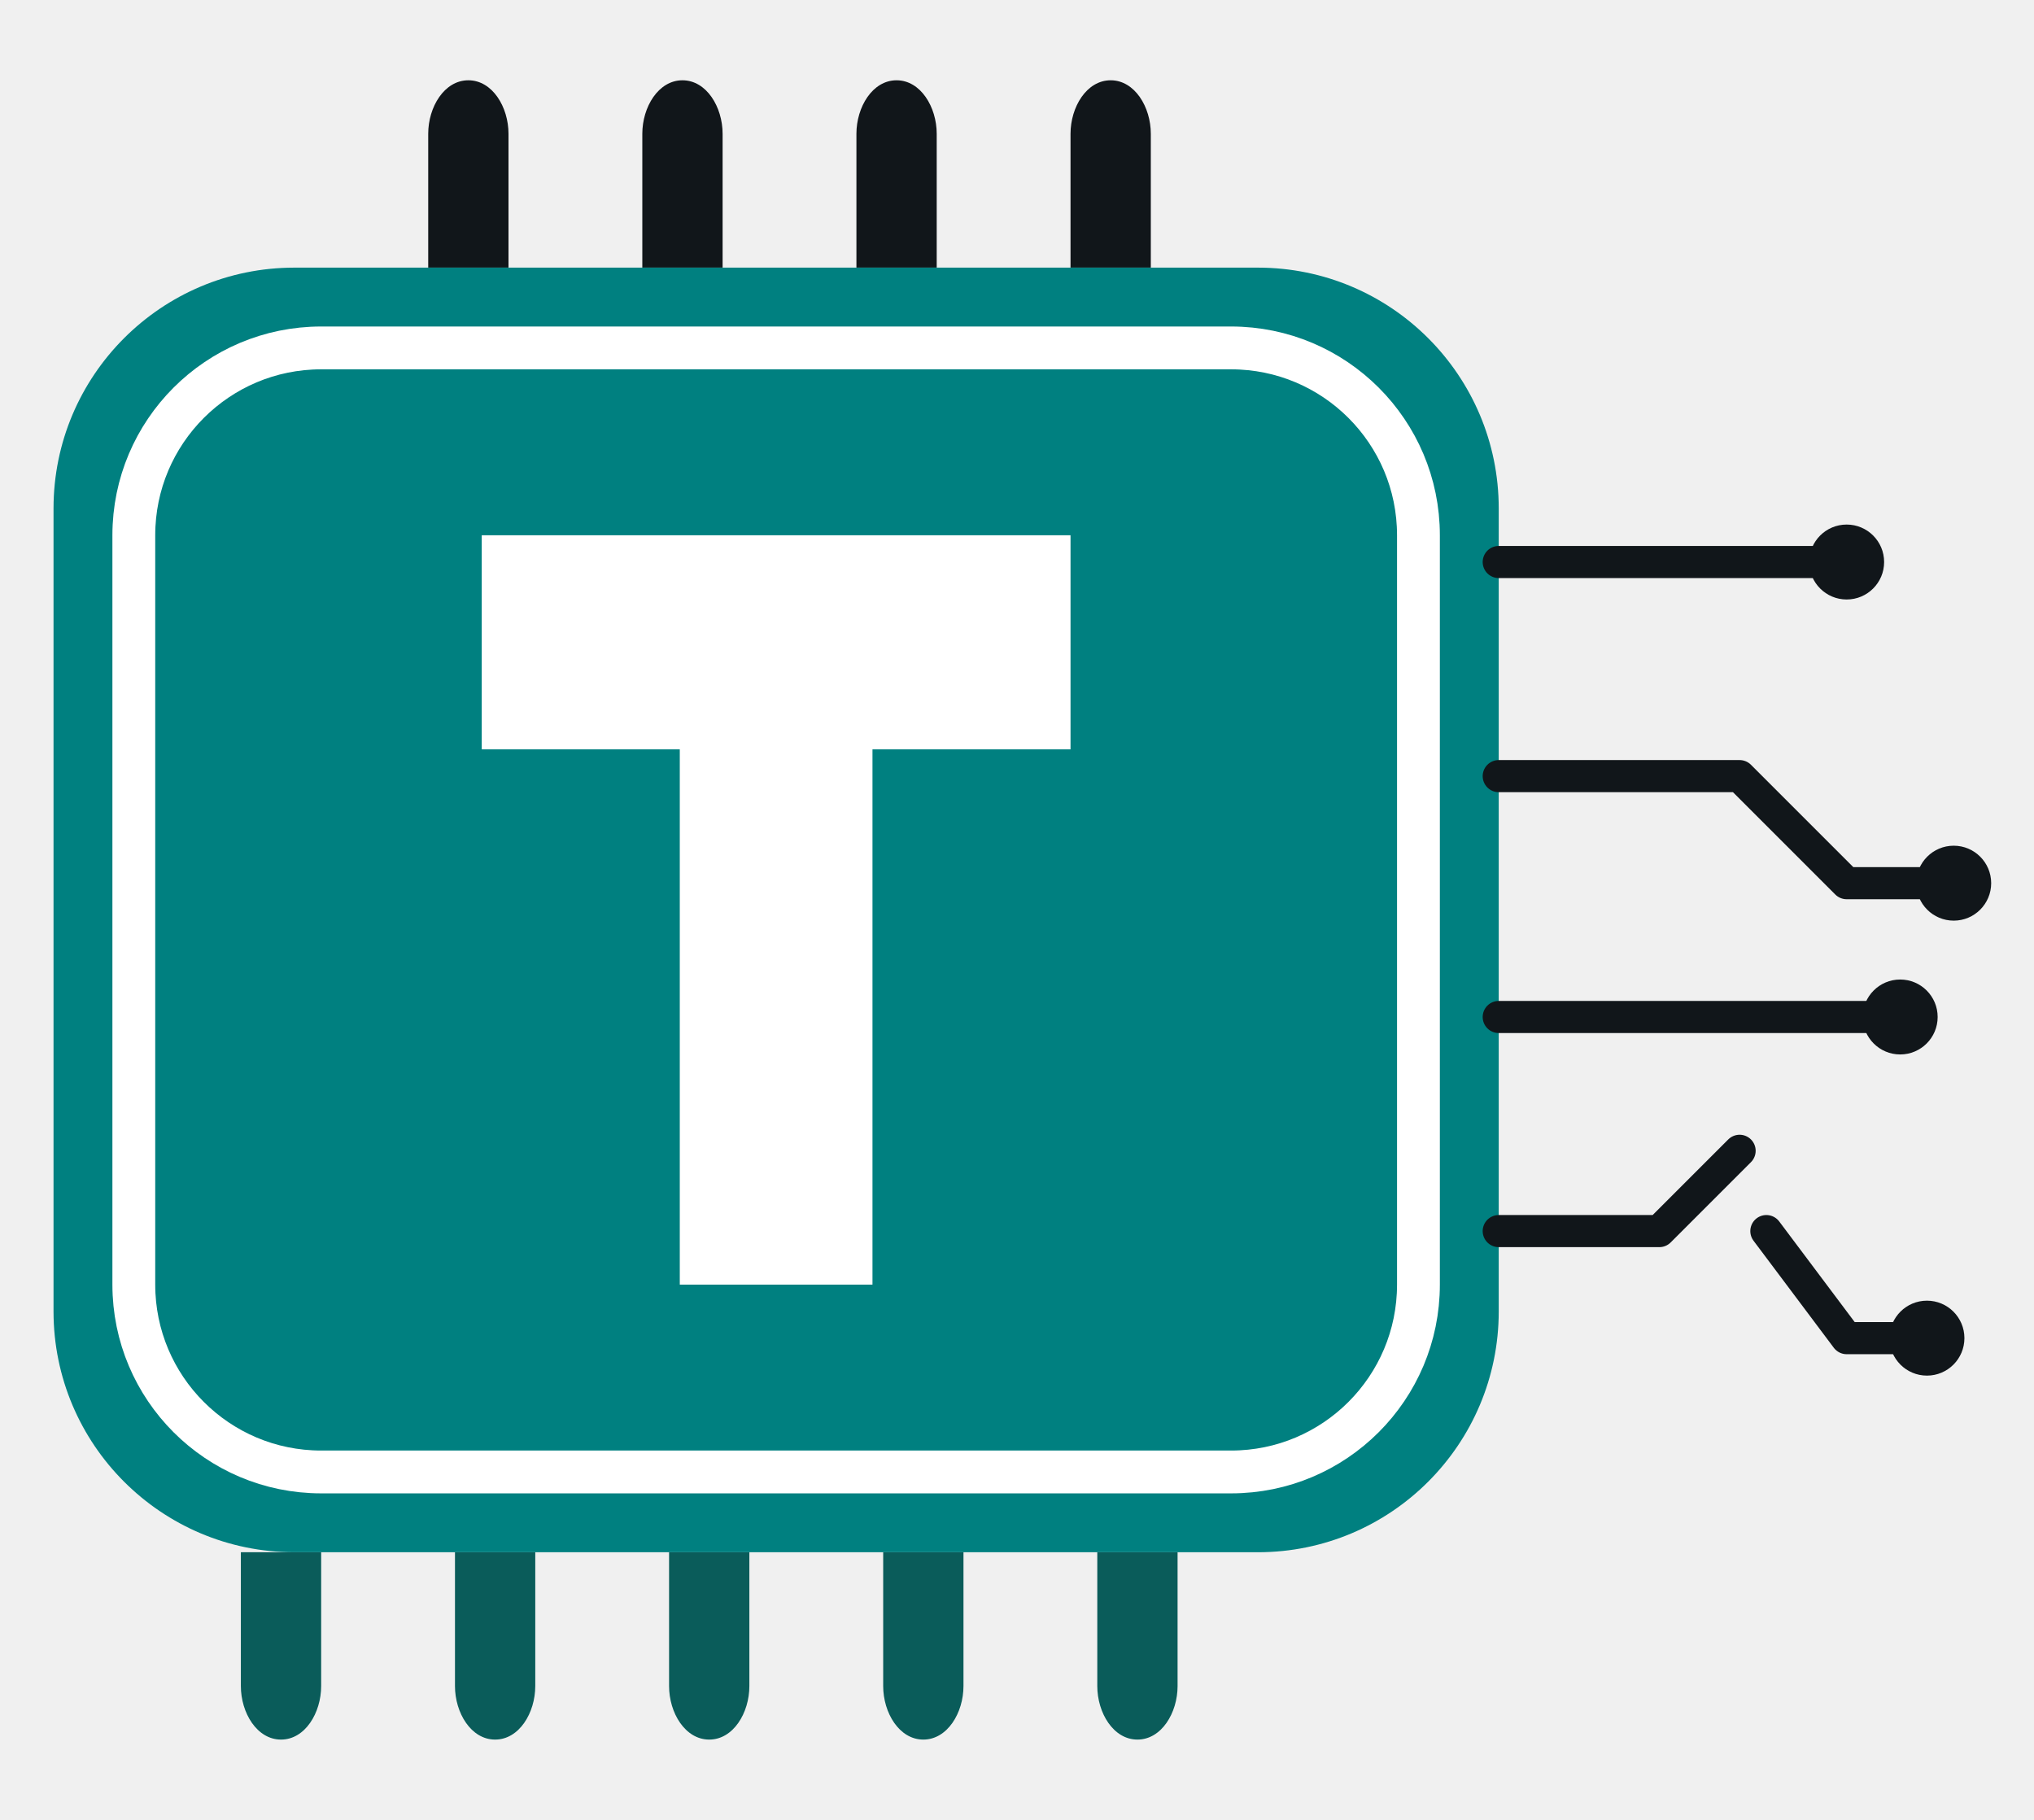
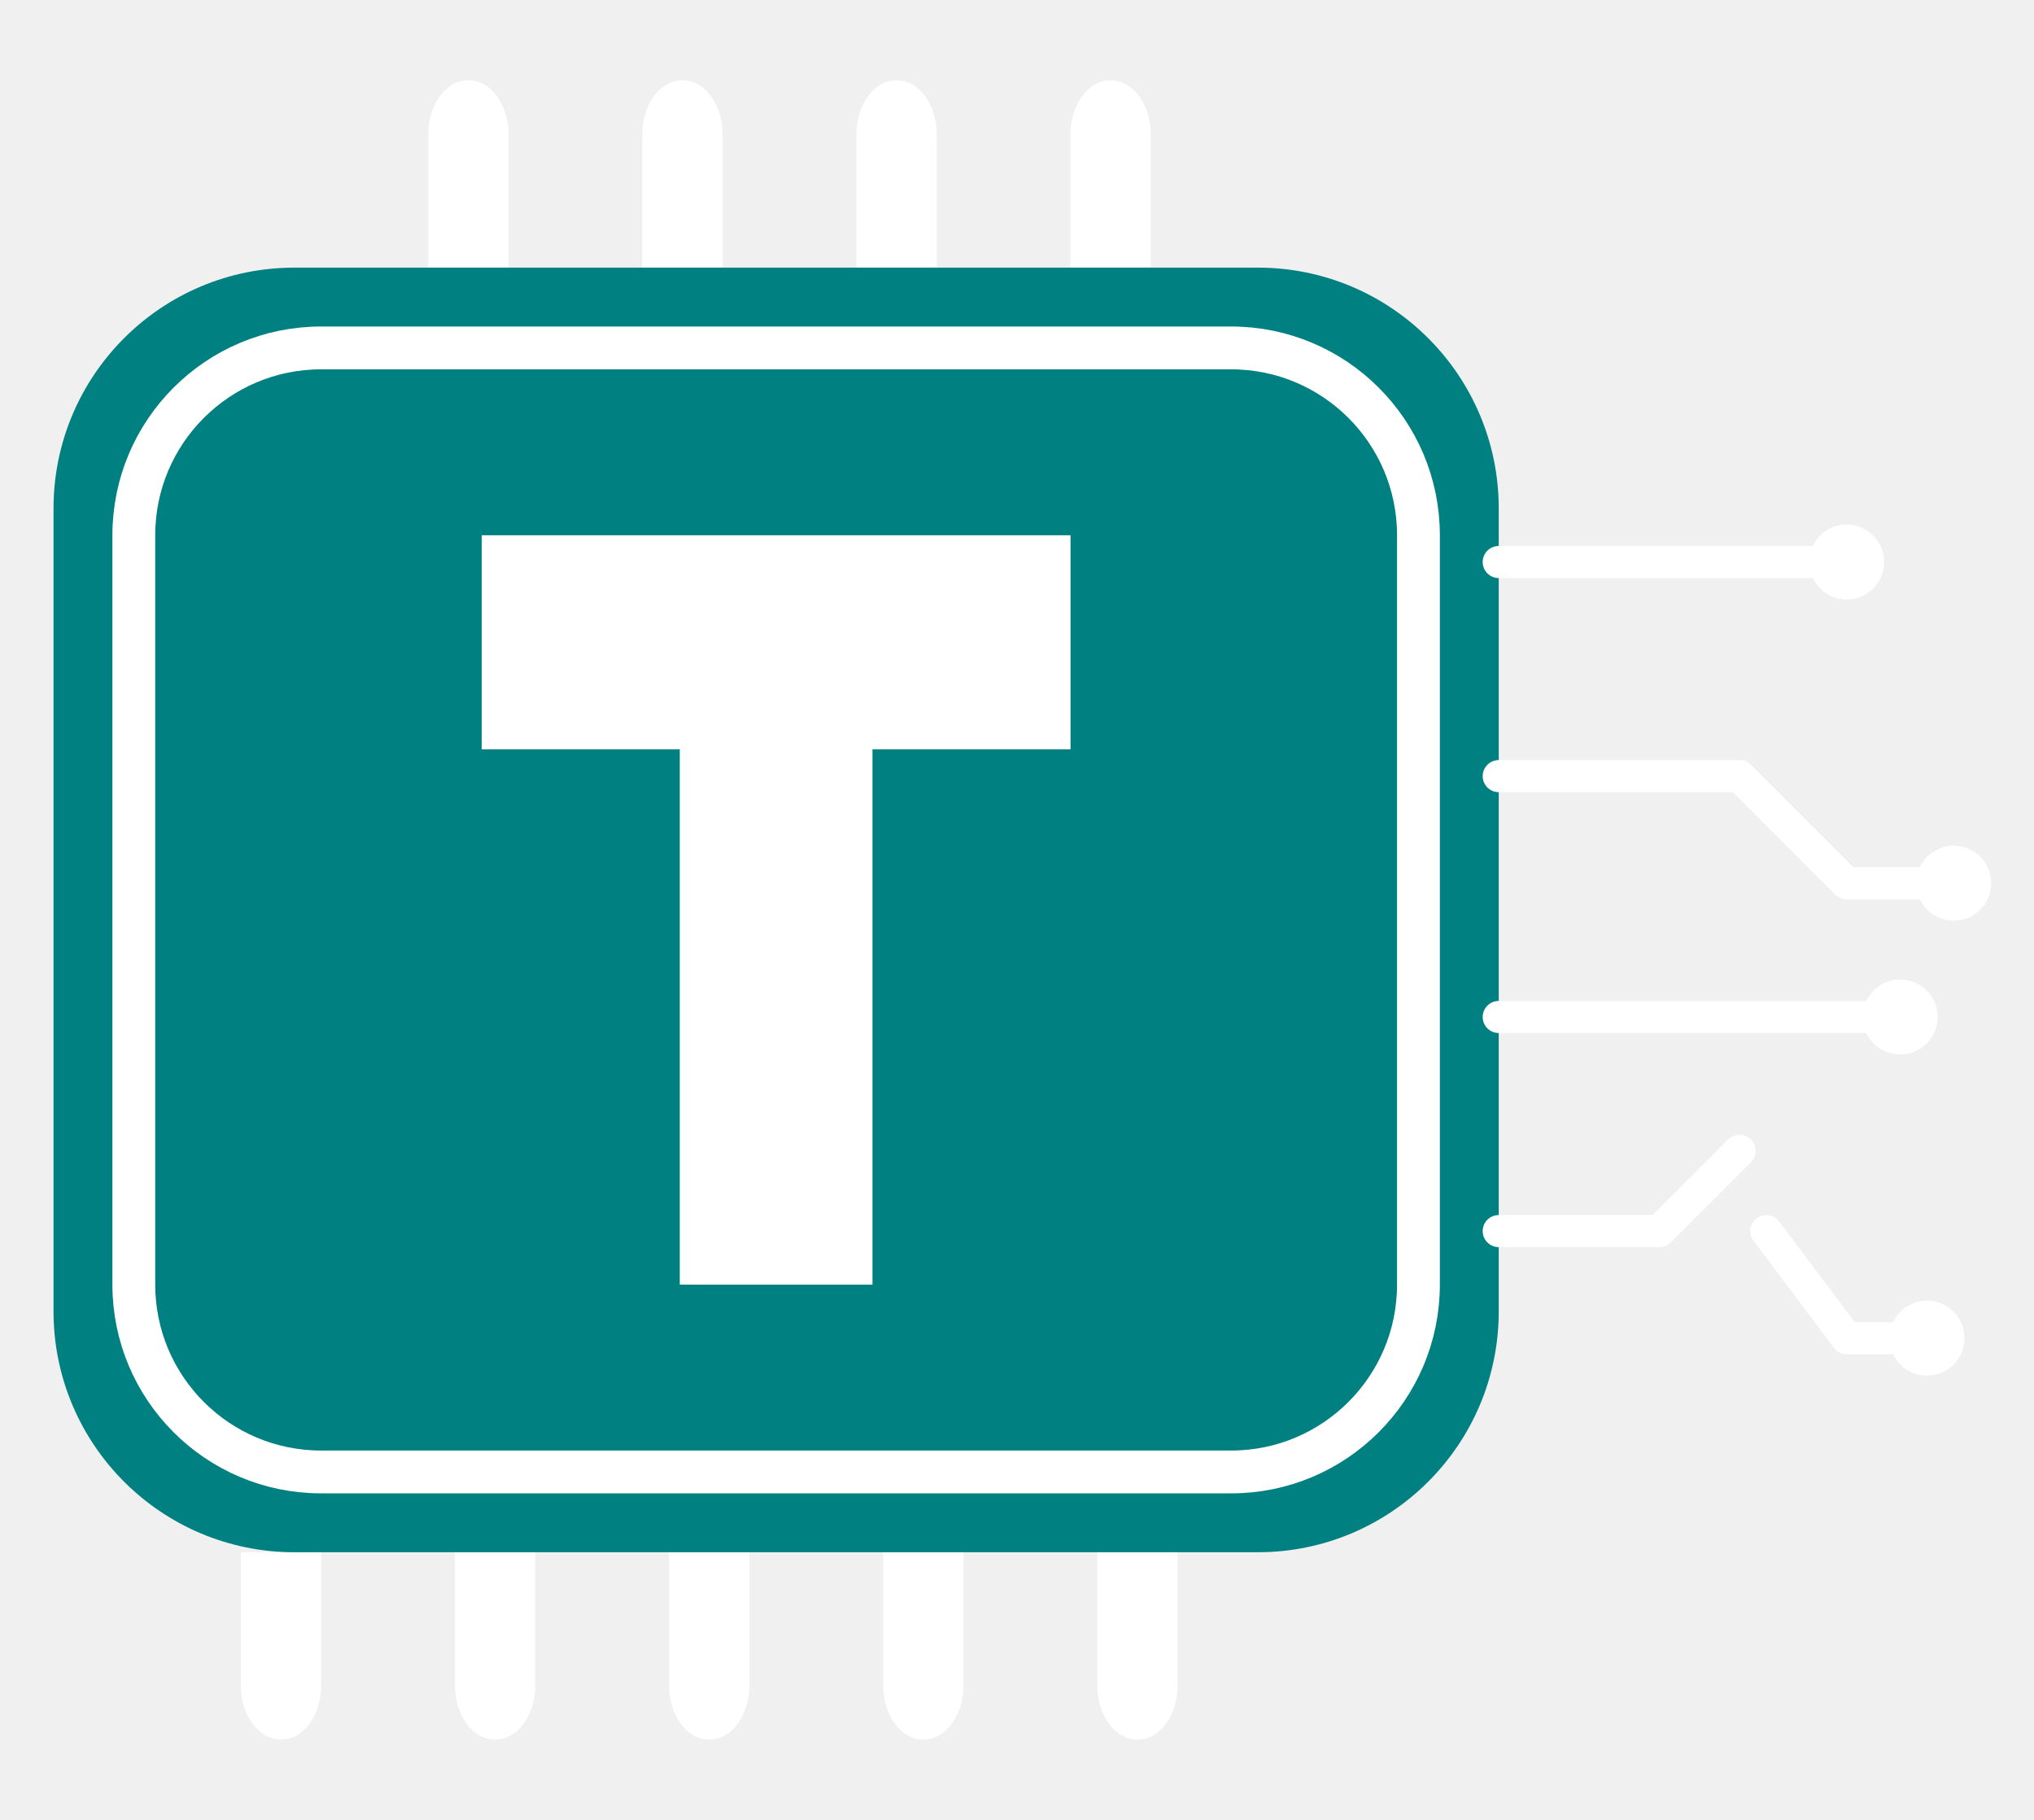
<svg xmlns="http://www.w3.org/2000/svg" viewBox="90 10 380 340" width="100%" height="100%">
  <g>
-     <g fill="#11161a">
+     <g fill="#ffffff">
      <path d="M 170,60 L 170,35 C 170,30 173,25 177.5,25 C 182,25 185,30 185,35 L 185,60 Z" />
      <path d="M 210,60 L 210,35 C 210,30 213,25 217.5,25 C 222,25 225,30 225,35 L 225,60 Z" />
      <path d="M 250,60 L 250,35 C 250,30 253,25 257.5,25 C 262,25 265,30 265,35 L 265,60 Z" />
      <path d="M 290,60 L 290,35 C 290,30 293,25 297.5,25 C 302,25 305,30 305,35 L 305,60 Z" />
    </g>
-     <g fill="#0a5c5a">
+     <g fill="#ffffff">
      <path d="M 150,300 L 150,325 C 150,330 147,335 142.5,335 C 138,335 135,330 135,325 L 135,300 Z" />
      <path d="M 190,300 L 190,325 C 190,330 187,335 182.5,335 C 178,335 175,330 175,325 L 175,300 Z" />
      <path d="M 230,300 L 230,325 C 230,330 227,335 222.5,335 C 218,335 215,330 215,325 L 215,300 Z" />
      <path d="M 270,300 L 270,325 C 270,330 267,335 262.5,335 C 258,335 255,330 255,325 L 255,300 Z" />
      <path d="M 310,300 L 310,325 C 310,330 307,335 302.5,335 C 298,335 295,330 295,325 L 295,300 Z" />
    </g>
    <rect x="100" y="60" width="270" height="240" rx="45" ry="45" fill="#008080" />
    <rect x="115" y="75" width="240" height="210" rx="35" ry="35" fill="none" stroke="#ffffff" stroke-width="8" />
    <path d="M 180,110 L 290,110 L 290,150 L 253,150 L 253,250 L 217,250 L 217,150 L 180,150 Z" fill="#ffffff" />
-     <g stroke="#11161a" stroke-width="6" stroke-linecap="round" stroke-linejoin="round" fill="none">
+     <g stroke="#ffffff" stroke-width="6" stroke-linecap="round" stroke-linejoin="round" fill="none">
      <path d="M 370,115 L 435,115" />
-       <circle cx="435" cy="115" r="7" fill="#11161a" stroke="none" />
+       <circle cx="435" cy="115" r="7" fill="#ffffff" stroke="none" />
      <path d="M 370,155 L 415,155 L 435,175 L 455,175" />
-       <circle cx="455" cy="175" r="7" fill="#11161a" stroke="none" />
+       <circle cx="455" cy="175" r="7" fill="#ffffff" stroke="none" />
      <path d="M 370,200 L 445,200" />
-       <circle cx="445" cy="200" r="7" fill="#11161a" stroke="none" />
+       <circle cx="445" cy="200" r="7" fill="#ffffff" stroke="none" />
      <path d="M 370,240 L 400,240 L 415,225 M 420,240 L 435,260 L 450,260" />
-       <circle cx="450" cy="260" r="7" fill="#11161a" stroke="none" />
+       <circle cx="450" cy="260" r="7" fill="#ffffff" stroke="none" />
    </g>
  </g>
</svg>
